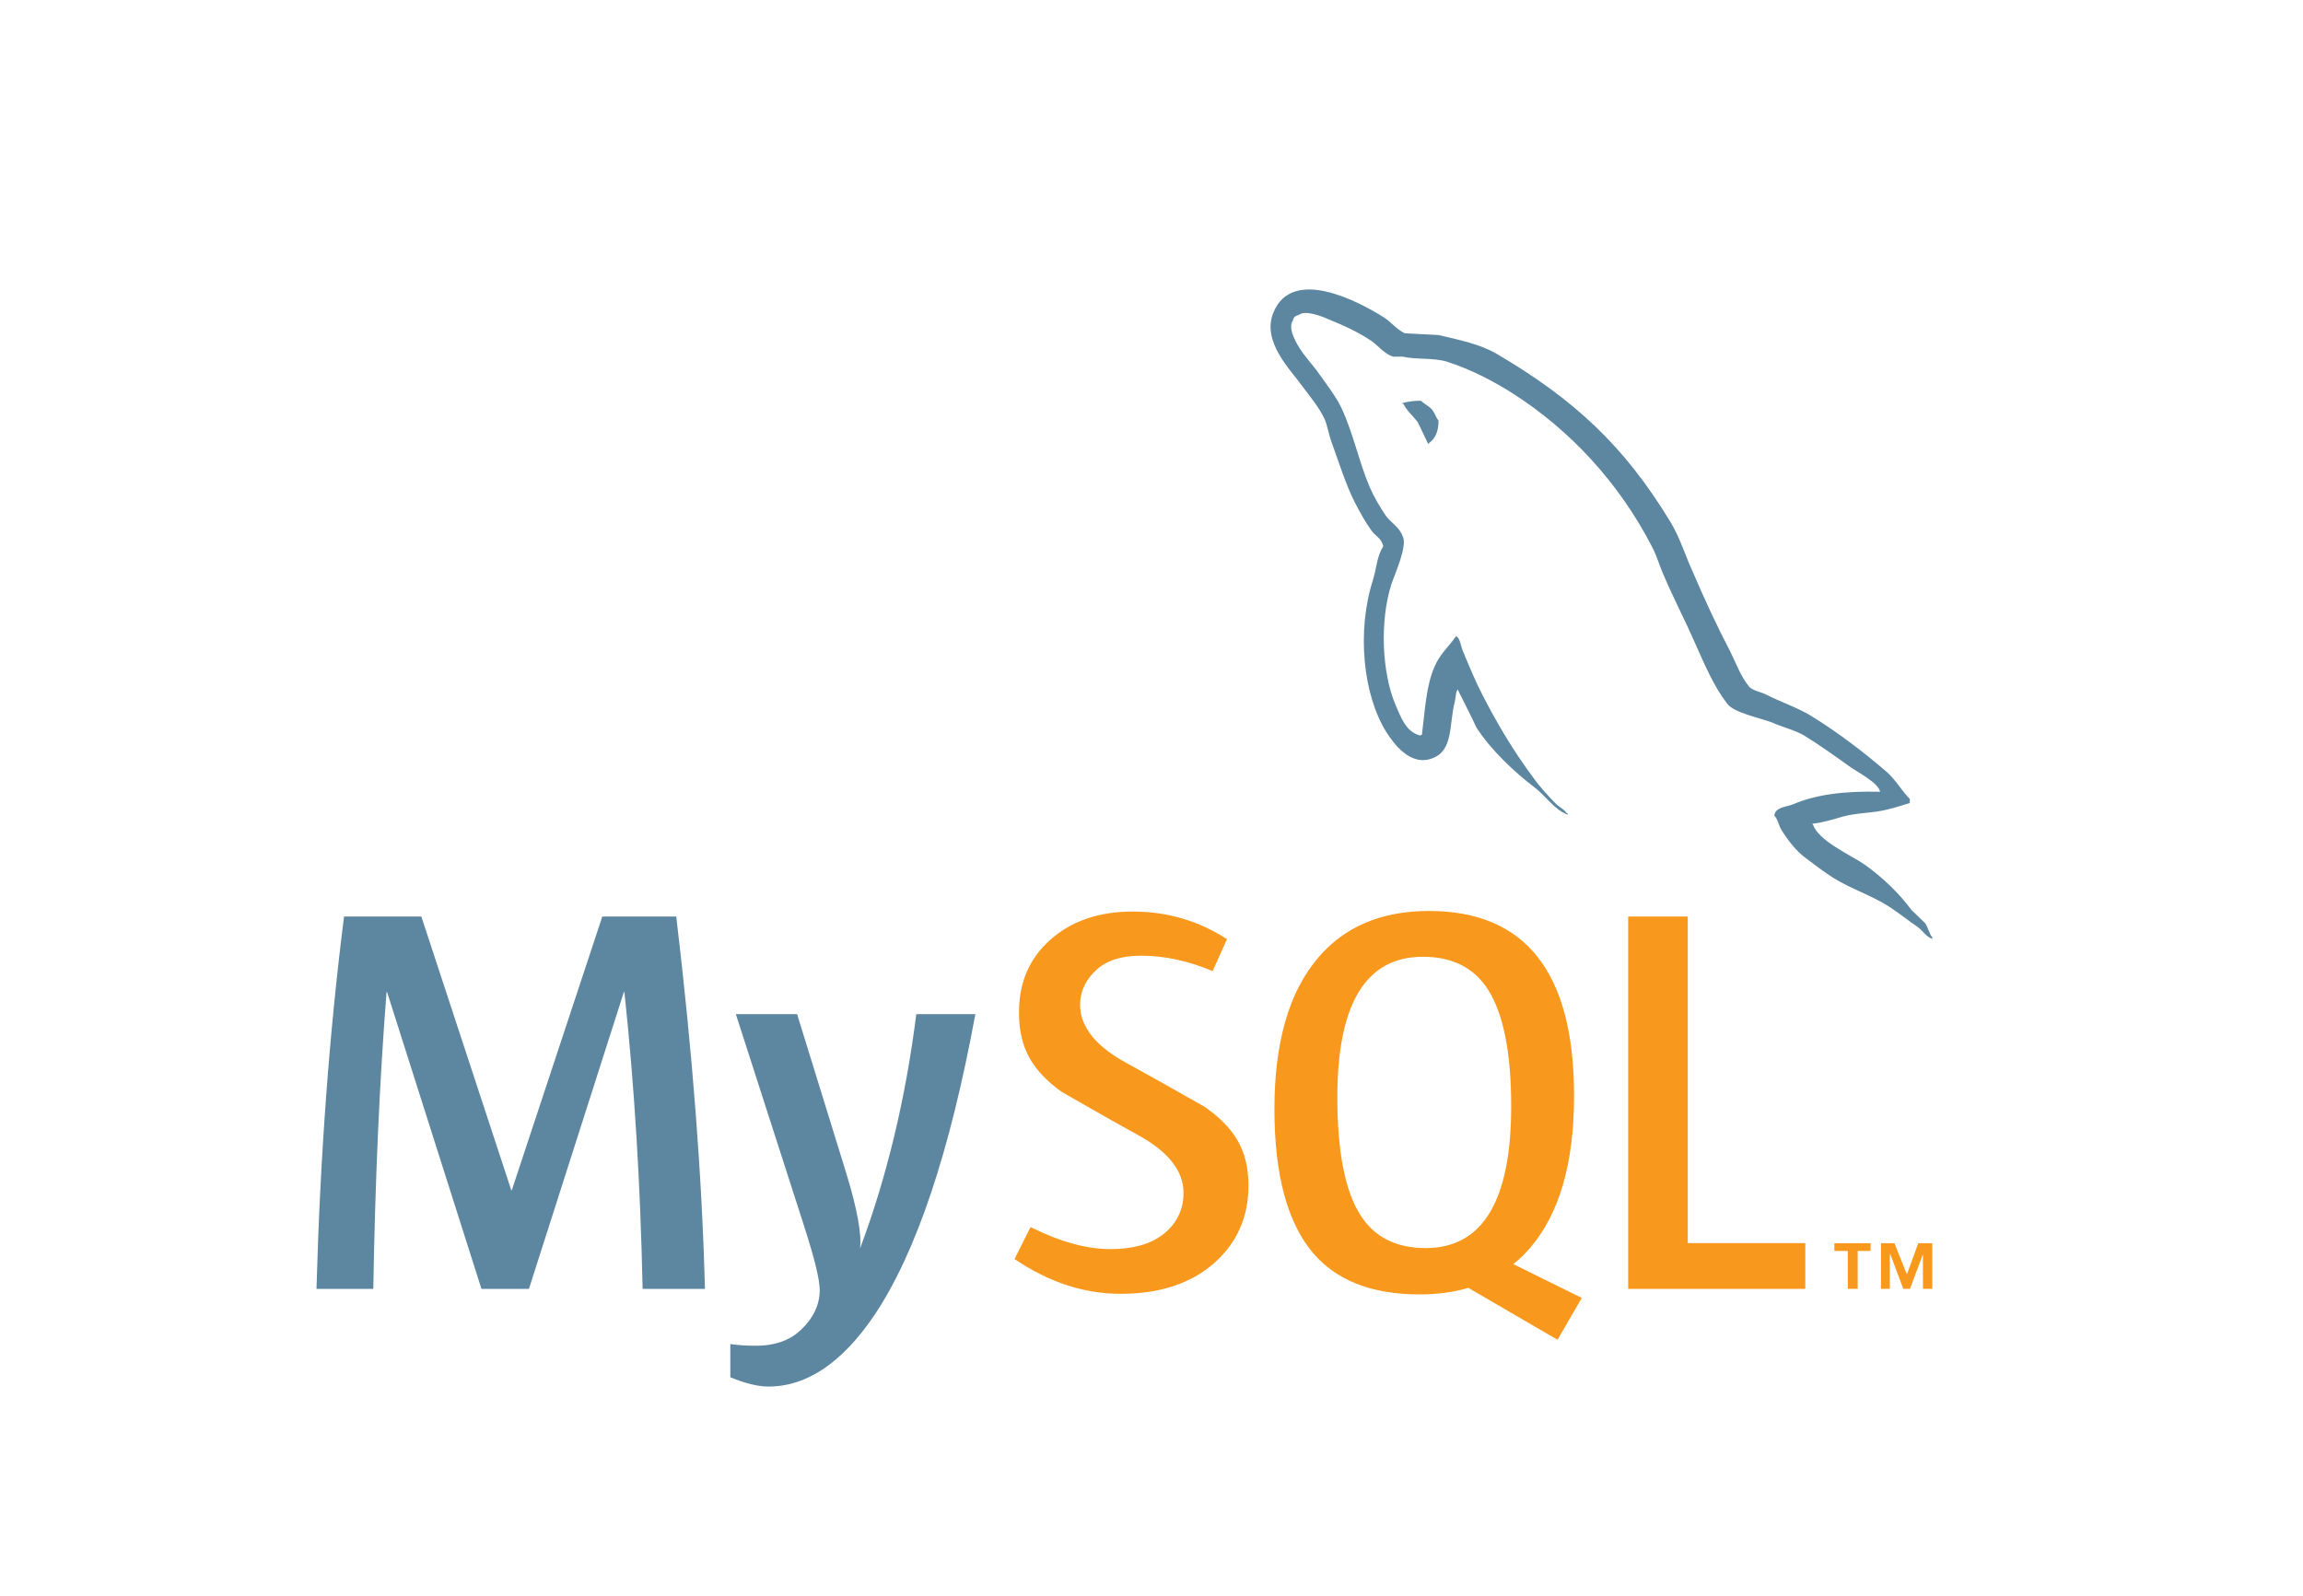
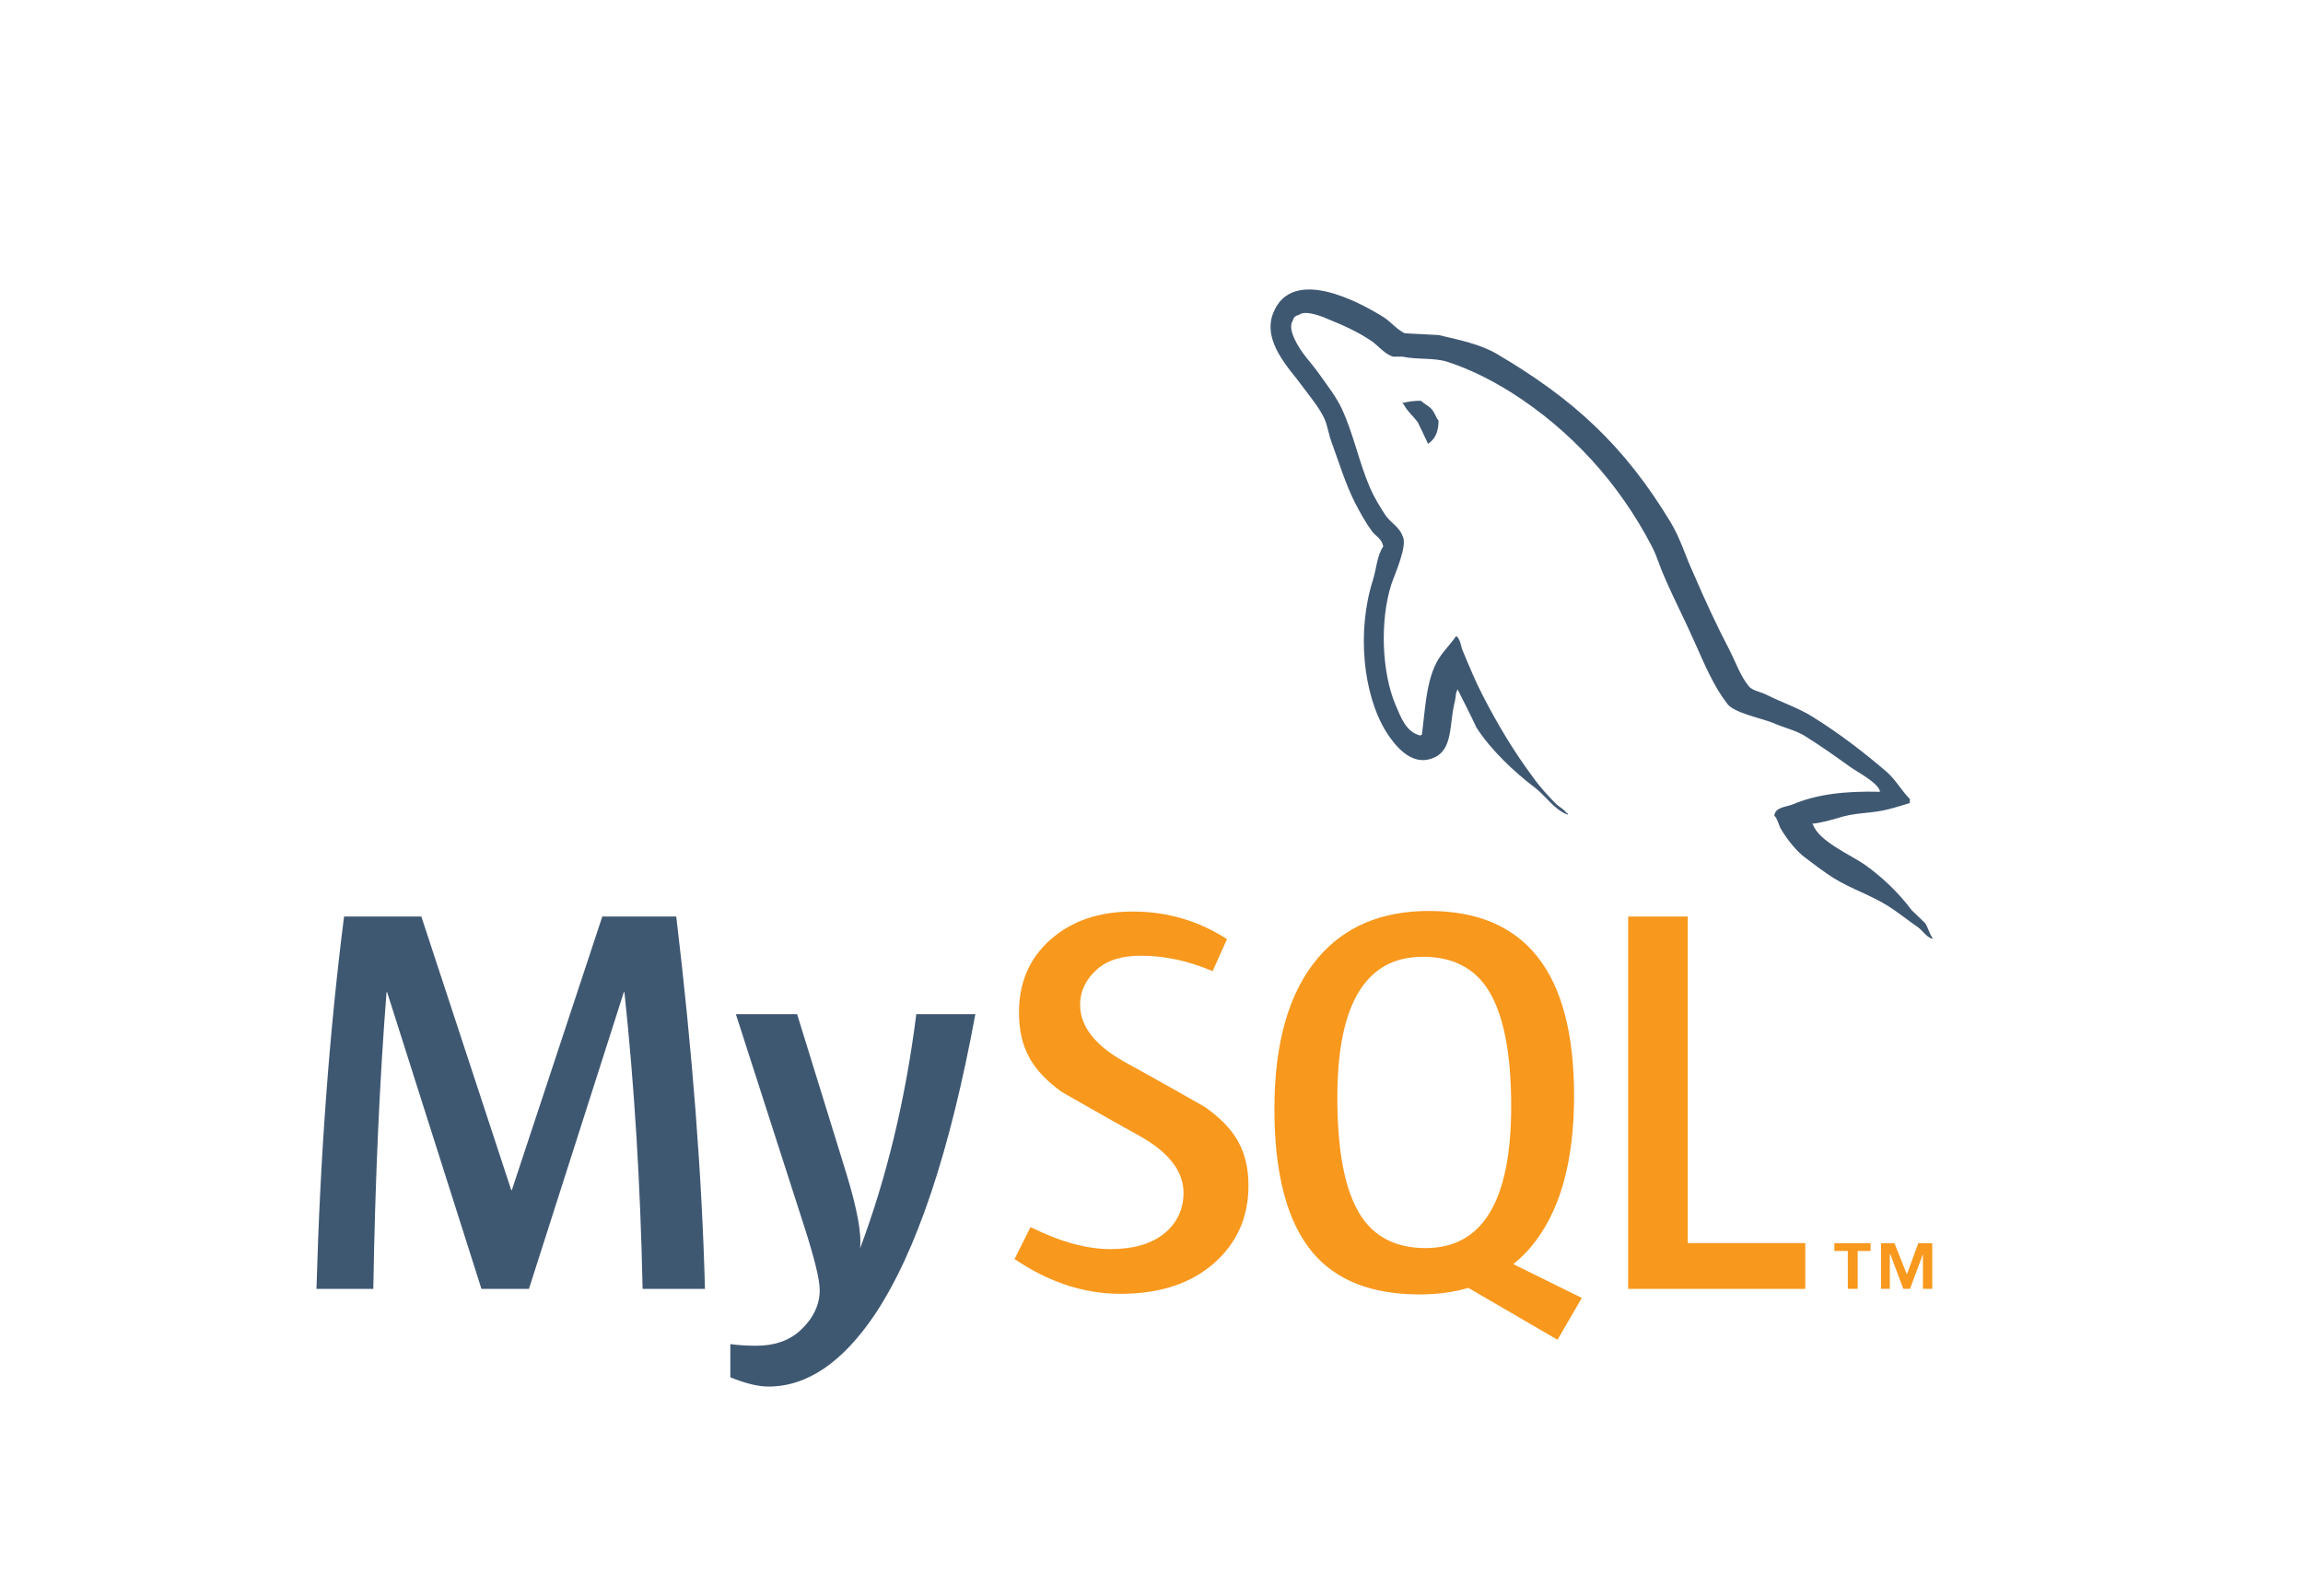
- <svg xmlns="http://www.w3.org/2000/svg" width="2500" height="1733" viewBox="-18.458 6.58 191.151 132.49">
-   <path d="M-18.458 6.58h191.151v132.49H-18.458V6.58z" fill="none" />
-   <path d="M40.054 113.583h-5.175c-.183-8.735-.687-16.947-1.511-24.642h-.046l-7.879 24.642h-3.94l-7.832-24.642h-.045c-.581 7.388-.947 15.602-1.099 24.642H7.81c.304-10.993 1.068-21.299 2.289-30.919h6.414l7.465 22.719h.046l7.511-22.719h6.137c1.344 11.268 2.138 21.575 2.382 30.919M62.497 90.771c-2.107 11.434-4.887 19.742-8.337 24.928-2.688 3.992-5.633 5.99-8.84 5.99-.855 0-1.91-.258-3.16-.77v-2.757c.611.088 1.328.138 2.152.138 1.498 0 2.702-.412 3.62-1.238 1.098-1.006 1.647-2.137 1.647-3.388 0-.858-.428-2.612-1.282-5.268L42.618 90.77h5.084l4.076 13.19c.916 2.995 1.298 5.086 1.145 6.277 2.229-5.953 3.786-12.444 4.673-19.468h4.901v.002z" fill="#5d87a1" />
-   <path d="M131.382 113.583h-14.7V82.664h4.945v27.113h9.755v3.806zM112.834 114.33l-5.684-2.805c.504-.414.986-.862 1.42-1.381 2.416-2.838 3.621-7.035 3.621-12.594 0-10.229-4.014-15.346-12.045-15.346-3.938 0-7.01 1.298-9.207 3.895-2.414 2.84-3.619 7.022-3.619 12.551 0 5.435 1.068 9.422 3.205 11.951 1.955 2.291 4.902 3.438 8.843 3.438 1.47 0 2.819-.18 4.048-.543l7.4 4.308 2.018-3.474zm-18.413-6.934c-1.252-2.014-1.878-5.248-1.878-9.707 0-7.785 2.365-11.682 7.1-11.682 2.475 0 4.289.932 5.449 2.792 1.25 2.017 1.879 5.222 1.879 9.619 0 7.849-2.367 11.774-7.099 11.774-2.476.001-4.29-.928-5.451-2.796M85.165 105.013c0 2.622-.962 4.773-2.884 6.458-1.924 1.678-4.504 2.519-7.737 2.519-3.024 0-5.956-.966-8.794-2.888l1.329-2.655c2.442 1.223 4.653 1.831 6.638 1.831 1.863 0 3.319-.413 4.375-1.232 1.055-.822 1.684-1.975 1.684-3.433 0-1.837-1.281-3.407-3.631-4.722-2.167-1.19-6.501-3.678-6.501-3.678-2.349-1.712-3.525-3.55-3.525-6.578 0-2.506.877-4.529 2.632-6.068 1.757-1.545 4.024-2.315 6.803-2.315 2.87 0 5.479.769 7.829 2.291l-1.192 2.656c-2.01-.854-3.994-1.281-5.951-1.281-1.585 0-2.809.381-3.66 1.146-.858.762-1.387 1.737-1.387 2.933 0 1.828 1.308 3.418 3.722 4.759 2.196 1.192 6.638 3.723 6.638 3.723 2.409 1.709 3.612 3.53 3.612 6.534" fill="#f8981d" />
-   <path d="M137.59 72.308c-2.99-.076-5.305.225-7.248 1.047-.561.224-1.453.224-1.531.933.303.3.338.784.601 1.198.448.747 1.229 1.752 1.942 2.276.783.6 1.569 1.194 2.393 1.717 1.453.899 3.1 1.422 4.516 2.318.825.521 1.645 1.195 2.471 1.756.406.299.666.784 1.193.971v-.114c-.264-.336-.339-.822-.598-1.196l-1.122-1.082c-1.084-1.456-2.431-2.727-3.884-3.771-1.196-.824-3.812-1.944-4.297-3.322l-.076-.076c.822-.077 1.797-.375 2.578-.604 1.271-.335 2.43-.259 3.734-.594.6-.15 1.195-.338 1.797-.523v-.337c-.676-.673-1.158-1.567-1.869-2.203-1.902-1.643-3.998-3.25-6.164-4.595-1.16-.749-2.652-1.231-3.887-1.868-.445-.225-1.195-.336-1.457-.71-.67-.822-1.047-1.904-1.533-2.877-1.08-2.053-2.129-4.331-3.061-6.502-.674-1.456-1.084-2.91-1.906-4.257-3.85-6.35-8.031-10.196-14.457-13.971-1.381-.786-3.024-1.121-4.779-1.533l-2.803-.148c-.598-.262-1.197-.973-1.719-1.309-2.132-1.344-7.621-4.257-9.189-.411-1.01 2.431 1.494 4.821 2.354 6.054.635.856 1.458 1.83 1.902 2.802.263.635.337 1.309.6 1.98.598 1.644 1.157 3.473 1.943 5.007.41.782.857 1.604 1.381 2.312.3.414.822.597.936 1.272-.521.744-.562 1.867-.861 2.801-1.344 4.221-.819 9.45 1.086 12.552.596.934 2.018 2.99 3.92 2.202 1.684-.672 1.311-2.801 1.795-4.668.111-.451.038-.747.262-1.043v.073c.521 1.045 1.047 2.052 1.53 3.1 1.159 1.829 3.177 3.735 4.858 5.002.895.676 1.604 1.832 2.725 2.245V74.1h-.074c-.227-.335-.559-.485-.857-.745-.674-.673-1.42-1.495-1.943-2.241-1.566-2.093-2.952-4.41-4.182-6.801-.602-1.16-1.121-2.428-1.606-3.586-.226-.447-.226-1.121-.601-1.346-.562.821-1.381 1.532-1.791 2.538-.711 1.609-.785 3.588-1.049 5.646l-.147.072c-1.19-.299-1.604-1.53-2.056-2.575-1.119-2.654-1.307-6.914-.336-9.976.26-.783 1.385-3.249.936-3.995-.225-.715-.973-1.122-1.383-1.685-.482-.708-1.01-1.604-1.346-2.39-.896-2.091-1.347-4.408-2.312-6.498-.451-.974-1.234-1.982-1.868-2.879-.712-1.008-1.495-1.718-2.058-2.913-.186-.411-.447-1.083-.148-1.53.073-.3.225-.412.523-.487.484-.409 1.867.111 2.352.336 1.385.56 2.543 1.083 3.699 1.867.523.375 1.084 1.085 1.755 1.272h.786c1.193.26 2.538.072 3.661.41 1.979.636 3.772 1.569 5.38 2.576 4.893 3.103 8.928 7.512 11.652 12.778.447.858.637 1.644 1.045 2.539.787 1.832 1.76 3.7 2.541 5.493.785 1.755 1.533 3.547 2.654 5.005.559.784 2.805 1.195 3.812 1.606.745.335 1.905.633 2.577 1.044 1.271.783 2.537 1.682 3.732 2.543.595.448 2.465 1.382 2.576 2.13M99.484 39.844a5.82 5.82 0 0 0-1.529.188v.075h.072c.301.597.824 1.011 1.197 1.532.301.599.562 1.193.857 1.791l.072-.074c.527-.373.789-.971.789-1.868-.227-.264-.262-.522-.451-.784-.22-.374-.705-.56-1.007-.86" fill="#5d87a1" />
-   <path d="M141.148 113.578h.774v-3.788h-1.161l-.947 2.585-1.029-2.585h-1.118v3.788h.731v-2.882h.041l1.078 2.882h.557l1.074-2.882v2.882zm-6.235 0h.819v-3.146h1.072v-.643h-3.008v.643h1.115l.002 3.146z" fill="#f8981d" />
+ <svg xmlns="http://www.w3.org/2000/svg" width="2500" height="1733" viewBox="-18.458 6.58 191.151 132.49" version="1.1" id="svg843">
+   <defs id="defs847" />
+   <path d="M-18.458 6.58h191.151v132.49H-18.458V6.58z" fill="none" id="path833" />
+   <path d="M40.054 113.583h-5.175c-.183-8.735-.687-16.947-1.511-24.642h-.046l-7.879 24.642h-3.94l-7.832-24.642h-.045c-.581 7.388-.947 15.602-1.099 24.642H7.81c.304-10.993 1.068-21.299 2.289-30.919h6.414l7.465 22.719h.046l7.511-22.719h6.137c1.344 11.268 2.138 21.575 2.382 30.919M62.497 90.771c-2.107 11.434-4.887 19.742-8.337 24.928-2.688 3.992-5.633 5.99-8.84 5.99-.855 0-1.91-.258-3.16-.77v-2.757c.611.088 1.328.138 2.152.138 1.498 0 2.702-.412 3.62-1.238 1.098-1.006 1.647-2.137 1.647-3.388 0-.858-.428-2.612-1.282-5.268L42.618 90.77h5.084l4.076 13.19c.916 2.995 1.298 5.086 1.145 6.277 2.229-5.953 3.786-12.444 4.673-19.468h4.901v.002z" fill="#5d87a1" id="path835" style="fill:#002244;fill-opacity:0.753" />
+   <path d="M131.382 113.583h-14.7V82.664h4.945v27.113h9.755v3.806zM112.834 114.33l-5.684-2.805c.504-.414.986-.862 1.42-1.381 2.416-2.838 3.621-7.035 3.621-12.594 0-10.229-4.014-15.346-12.045-15.346-3.938 0-7.01 1.298-9.207 3.895-2.414 2.84-3.619 7.022-3.619 12.551 0 5.435 1.068 9.422 3.205 11.951 1.955 2.291 4.902 3.438 8.843 3.438 1.47 0 2.819-.18 4.048-.543l7.4 4.308 2.018-3.474zm-18.413-6.934c-1.252-2.014-1.878-5.248-1.878-9.707 0-7.785 2.365-11.682 7.1-11.682 2.475 0 4.289.932 5.449 2.792 1.25 2.017 1.879 5.222 1.879 9.619 0 7.849-2.367 11.774-7.099 11.774-2.476.001-4.29-.928-5.451-2.796M85.165 105.013c0 2.622-.962 4.773-2.884 6.458-1.924 1.678-4.504 2.519-7.737 2.519-3.024 0-5.956-.966-8.794-2.888l1.329-2.655c2.442 1.223 4.653 1.831 6.638 1.831 1.863 0 3.319-.413 4.375-1.232 1.055-.822 1.684-1.975 1.684-3.433 0-1.837-1.281-3.407-3.631-4.722-2.167-1.19-6.501-3.678-6.501-3.678-2.349-1.712-3.525-3.55-3.525-6.578 0-2.506.877-4.529 2.632-6.068 1.757-1.545 4.024-2.315 6.803-2.315 2.87 0 5.479.769 7.829 2.291l-1.192 2.656c-2.01-.854-3.994-1.281-5.951-1.281-1.585 0-2.809.381-3.66 1.146-.858.762-1.387 1.737-1.387 2.933 0 1.828 1.308 3.418 3.722 4.759 2.196 1.192 6.638 3.723 6.638 3.723 2.409 1.709 3.612 3.53 3.612 6.534" fill="#f8981d" id="path837" />
+   <path d="M137.59 72.308c-2.99-.076-5.305.225-7.248 1.047-.561.224-1.453.224-1.531.933.303.3.338.784.601 1.198.448.747 1.229 1.752 1.942 2.276.783.6 1.569 1.194 2.393 1.717 1.453.899 3.1 1.422 4.516 2.318.825.521 1.645 1.195 2.471 1.756.406.299.666.784 1.193.971v-.114c-.264-.336-.339-.822-.598-1.196l-1.122-1.082c-1.084-1.456-2.431-2.727-3.884-3.771-1.196-.824-3.812-1.944-4.297-3.322l-.076-.076c.822-.077 1.797-.375 2.578-.604 1.271-.335 2.43-.259 3.734-.594.6-.15 1.195-.338 1.797-.523v-.337c-.676-.673-1.158-1.567-1.869-2.203-1.902-1.643-3.998-3.25-6.164-4.595-1.16-.749-2.652-1.231-3.887-1.868-.445-.225-1.195-.336-1.457-.71-.67-.822-1.047-1.904-1.533-2.877-1.08-2.053-2.129-4.331-3.061-6.502-.674-1.456-1.084-2.91-1.906-4.257-3.85-6.35-8.031-10.196-14.457-13.971-1.381-.786-3.024-1.121-4.779-1.533l-2.803-.148c-.598-.262-1.197-.973-1.719-1.309-2.132-1.344-7.621-4.257-9.189-.411-1.01 2.431 1.494 4.821 2.354 6.054.635.856 1.458 1.83 1.902 2.802.263.635.337 1.309.6 1.98.598 1.644 1.157 3.473 1.943 5.007.41.782.857 1.604 1.381 2.312.3.414.822.597.936 1.272-.521.744-.562 1.867-.861 2.801-1.344 4.221-.819 9.45 1.086 12.552.596.934 2.018 2.99 3.92 2.202 1.684-.672 1.311-2.801 1.795-4.668.111-.451.038-.747.262-1.043v.073c.521 1.045 1.047 2.052 1.53 3.1 1.159 1.829 3.177 3.735 4.858 5.002.895.676 1.604 1.832 2.725 2.245V74.1h-.074c-.227-.335-.559-.485-.857-.745-.674-.673-1.42-1.495-1.943-2.241-1.566-2.093-2.952-4.41-4.182-6.801-.602-1.16-1.121-2.428-1.606-3.586-.226-.447-.226-1.121-.601-1.346-.562.821-1.381 1.532-1.791 2.538-.711 1.609-.785 3.588-1.049 5.646l-.147.072c-1.19-.299-1.604-1.53-2.056-2.575-1.119-2.654-1.307-6.914-.336-9.976.26-.783 1.385-3.249.936-3.995-.225-.715-.973-1.122-1.383-1.685-.482-.708-1.01-1.604-1.346-2.39-.896-2.091-1.347-4.408-2.312-6.498-.451-.974-1.234-1.982-1.868-2.879-.712-1.008-1.495-1.718-2.058-2.913-.186-.411-.447-1.083-.148-1.53.073-.3.225-.412.523-.487.484-.409 1.867.111 2.352.336 1.385.56 2.543 1.083 3.699 1.867.523.375 1.084 1.085 1.755 1.272h.786c1.193.26 2.538.072 3.661.41 1.979.636 3.772 1.569 5.38 2.576 4.893 3.103 8.928 7.512 11.652 12.778.447.858.637 1.644 1.045 2.539.787 1.832 1.76 3.7 2.541 5.493.785 1.755 1.533 3.547 2.654 5.005.559.784 2.805 1.195 3.812 1.606.745.335 1.905.633 2.577 1.044 1.271.783 2.537 1.682 3.732 2.543.595.448 2.465 1.382 2.576 2.13M99.484 39.844a5.82 5.82 0 0 0-1.529.188v.075h.072c.301.597.824 1.011 1.197 1.532.301.599.562 1.193.857 1.791l.072-.074c.527-.373.789-.971.789-1.868-.227-.264-.262-.522-.451-.784-.22-.374-.705-.56-1.007-.86" fill="#5d87a1" id="path839" style="fill:#002244;fill-opacity:0.753" />
+   <path d="M141.148 113.578h.774v-3.788h-1.161l-.947 2.585-1.029-2.585h-1.118v3.788h.731v-2.882h.041l1.078 2.882h.557l1.074-2.882v2.882zm-6.235 0h.819v-3.146h1.072v-.643h-3.008v.643h1.115l.002 3.146z" fill="#f8981d" id="path841" />
</svg>
